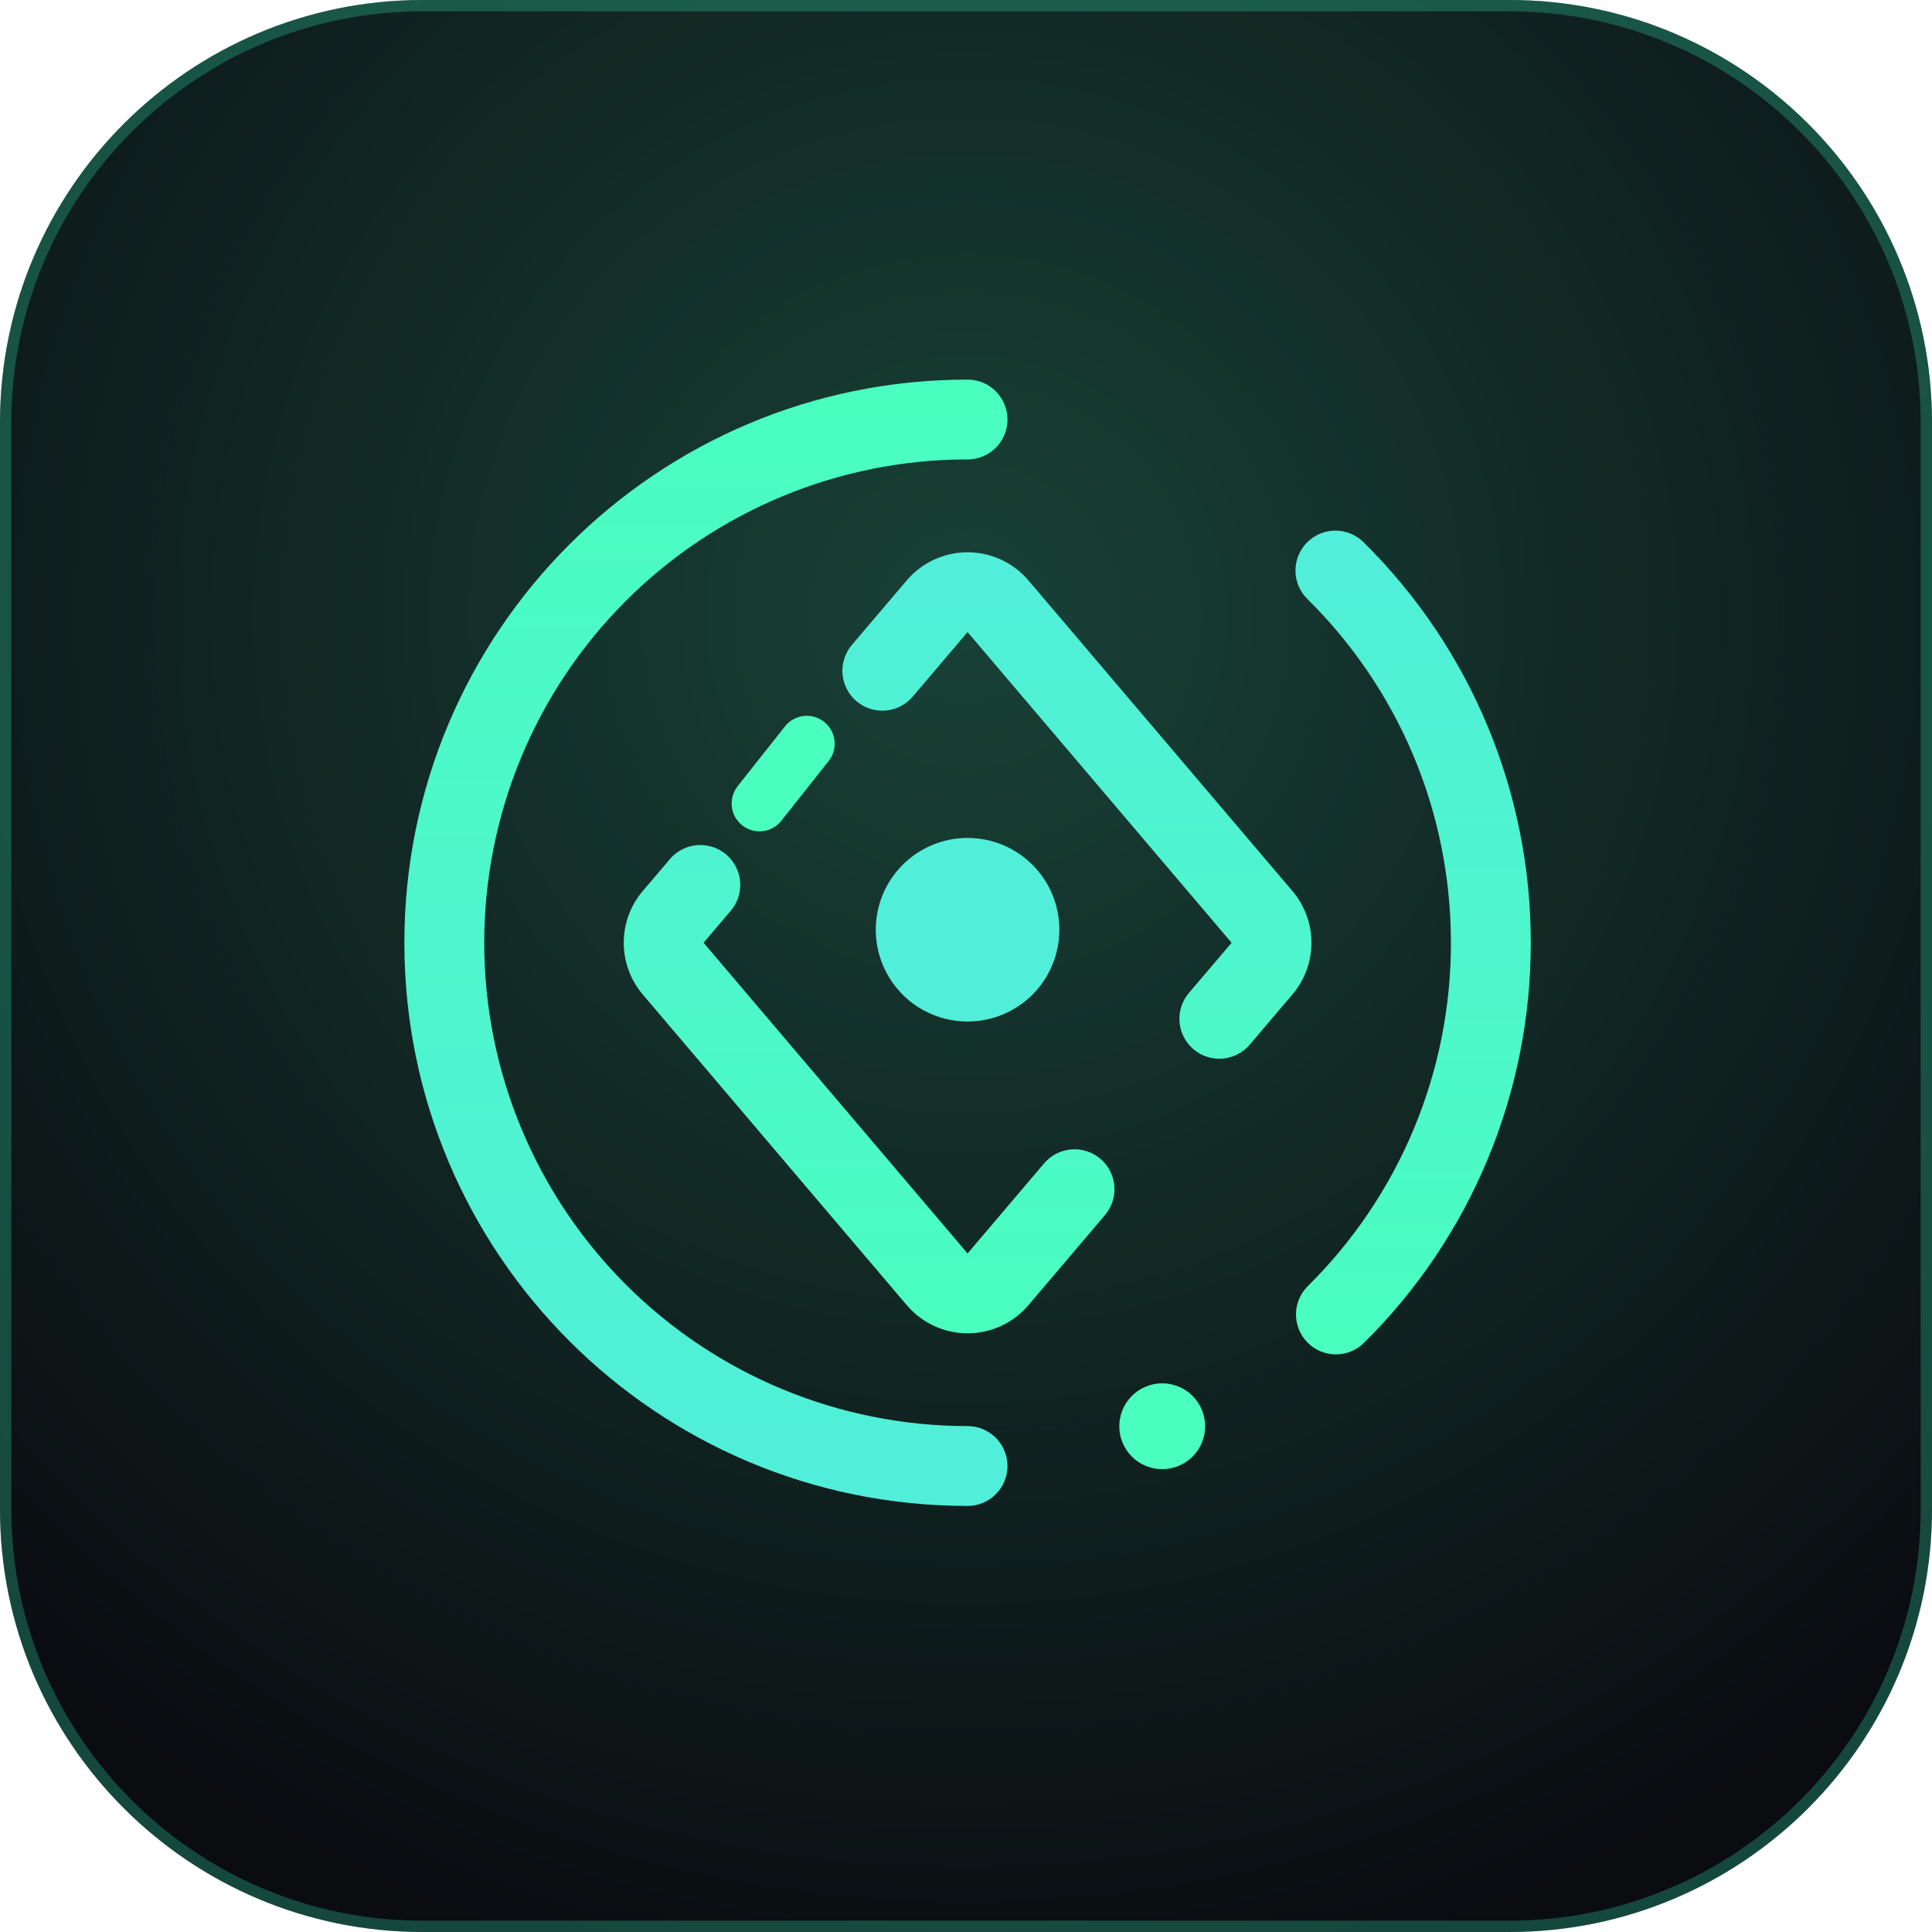
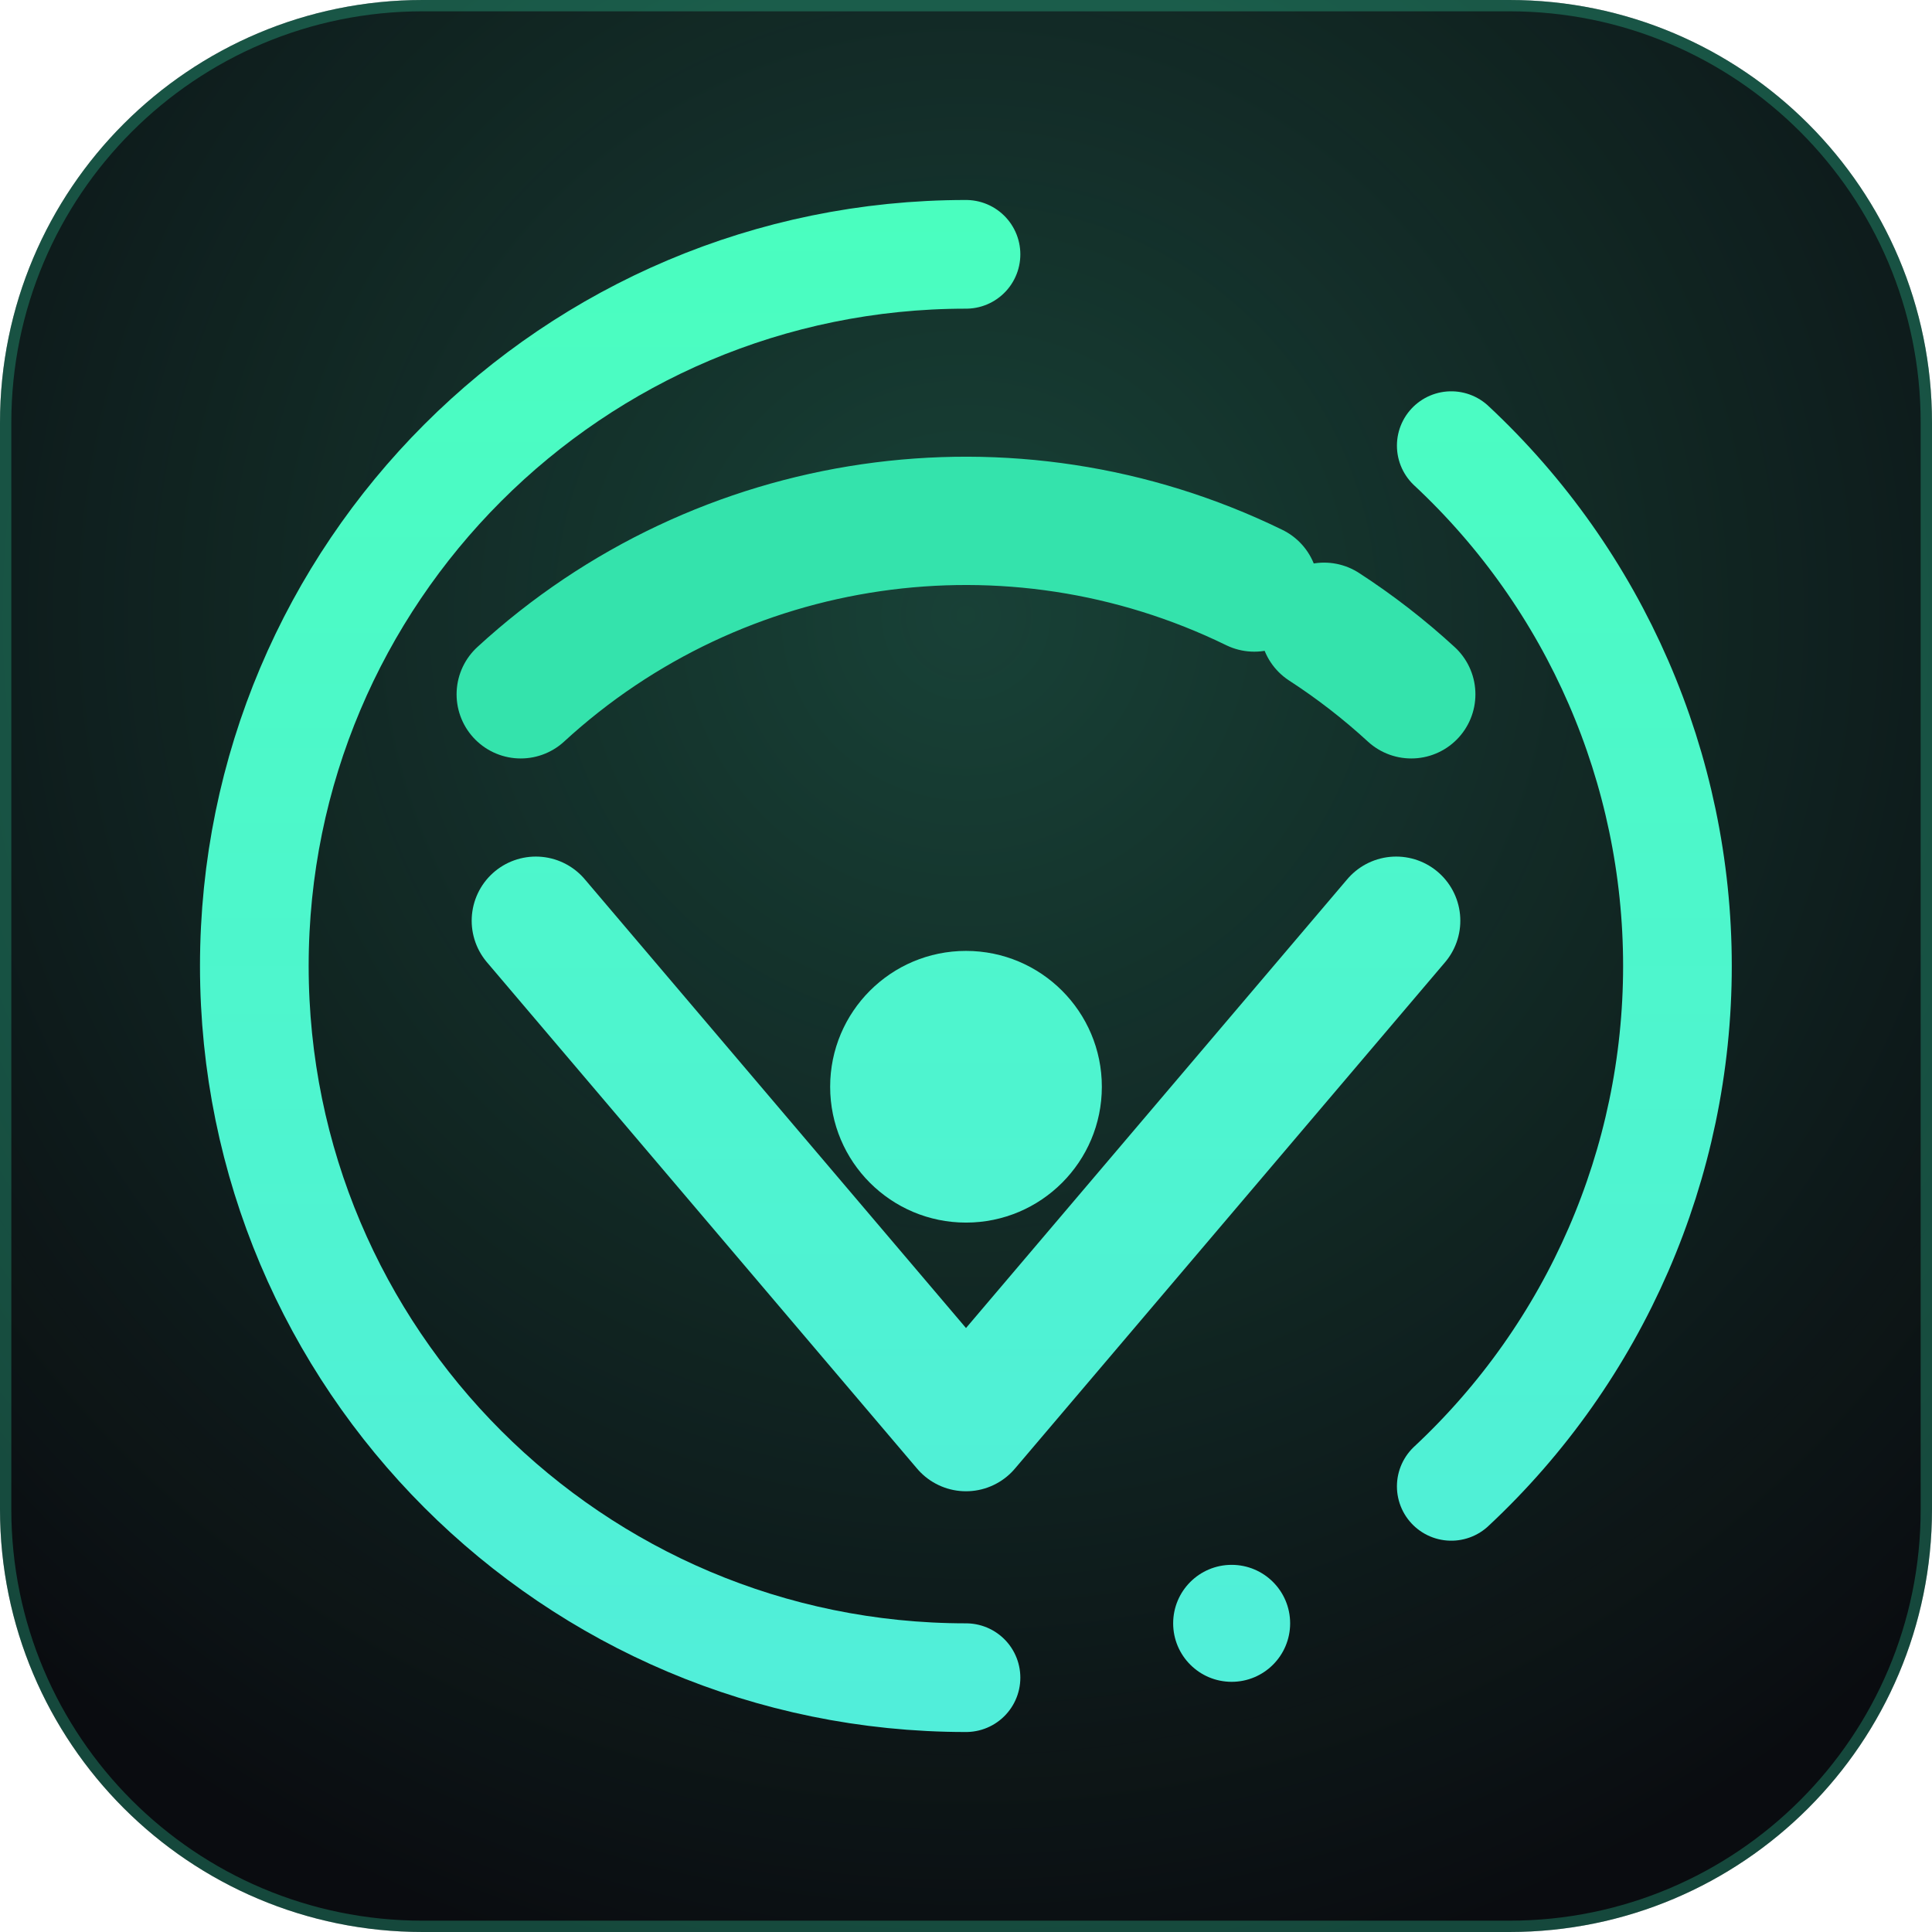
<svg xmlns="http://www.w3.org/2000/svg" width="512" height="512" viewBox="0 0 512 512">
  <defs>
-     <radialGradient id="glow" cx="0.5" cy="0.32" r="0.72">
+     <linearGradient id="mga" x1="0" y1="54" x2="0" y2="458" gradientUnits="userSpaceOnUse">
+       <stop offset="0" stop-color="#4AFEBF" />
+       <stop offset="1" stop-color="#51EEDA" />
+     </linearGradient>
+     <radialGradient id="gla" cx="0.5" cy="0.32" r="0.72">
      <stop offset="0" stop-color="#4AFEBF" stop-opacity="0.22" />
      <stop offset="1" stop-color="#4AFEBF" stop-opacity="0" />
    </radialGradient>
  </defs>
-   <rect width="512" height="512" rx="112" fill="#0A0C10" />
-   <rect width="512" height="512" rx="112" fill="url(#glow)" />
-   <rect x="1.5" y="1.5" width="509" height="509" rx="110.5" fill="none" stroke="#34E3AC" stroke-opacity="0.28" stroke-width="3" />
-   <g transform="translate(106.0,100.0) scale(2.5)">
-     <path d="M36.28 47.493C35.665 47.007 35.268 46.298 35.177 45.52C35.085 44.741 35.306 43.959 35.791 43.343L40.806 37.003C41.292 36.388 42.002 35.991 42.781 35.9C43.56 35.809 44.343 36.031 44.958 36.517C45.573 37.003 45.97 37.713 46.061 38.492C46.153 39.271 45.931 40.054 45.444 40.669L40.43 47.003C39.944 47.618 39.234 48.015 38.456 48.107C37.678 48.199 36.896 47.978 36.28 47.493V47.493Z" fill="#4AFEBF" />
-     <path d="M69.898 58.555C69.898 61.136 68.873 63.611 67.048 65.436C65.223 67.261 62.748 68.286 60.167 68.286C57.586 68.286 55.111 67.261 53.286 65.436C51.461 63.611 50.435 61.136 50.435 58.555C50.435 55.974 51.461 53.499 53.286 51.674C55.111 49.849 57.586 48.824 60.167 48.824C62.748 48.824 65.223 49.849 67.048 51.674C68.873 53.499 69.898 55.974 69.898 58.555V58.555Z" fill="#51EEDA" />
-     <path fill-rule="evenodd" clip-rule="evenodd" d="M66.622 98.352C65.827 99.287 64.838 100.038 63.725 100.554C62.611 101.069 61.398 101.336 60.171 101.336C58.944 101.336 57.731 101.069 56.617 100.554C55.504 100.038 54.515 99.287 53.72 98.352L25.732 65.415C24.432 63.885 23.719 61.942 23.719 59.934C23.719 57.926 24.432 55.984 25.732 54.454L28.538 51.158C28.892 50.717 29.331 50.351 29.83 50.082C30.328 49.813 30.875 49.647 31.438 49.594C32.001 49.54 32.57 49.6 33.109 49.77C33.649 49.94 34.15 50.216 34.581 50.582C35.012 50.949 35.365 51.398 35.62 51.904C35.874 52.409 36.025 52.96 36.063 53.525C36.101 54.09 36.025 54.656 35.84 55.191C35.655 55.726 35.364 56.218 34.986 56.639L32.18 59.934L60.168 92.872L68.281 83.319C69.009 82.464 70.046 81.933 71.165 81.843C72.285 81.753 73.394 82.111 74.249 82.839C75.104 83.566 75.635 84.604 75.725 85.723C75.815 86.842 75.457 87.951 74.729 88.806L66.622 98.352ZM84.114 71.224C83.69 70.864 83.341 70.424 83.088 69.929C82.834 69.434 82.68 68.894 82.635 68.339C82.59 67.784 82.655 67.227 82.826 66.697C82.997 66.168 83.27 65.677 83.631 65.254L88.156 59.94L60.168 27.003L54.276 33.934C53.538 34.753 52.511 35.253 51.411 35.326C50.312 35.4 49.227 35.042 48.388 34.328C47.548 33.614 47.02 32.602 46.915 31.505C46.811 30.408 47.138 29.313 47.828 28.454L53.72 21.522C54.515 20.588 55.503 19.838 56.617 19.323C57.73 18.809 58.942 18.543 60.168 18.543C61.395 18.543 62.606 18.809 63.72 19.323C64.833 19.838 65.821 20.588 66.616 21.522L94.604 54.454C97.29 57.618 97.29 62.257 94.604 65.415L90.079 70.74C89.352 71.595 88.315 72.126 87.197 72.217C86.078 72.307 84.969 71.95 84.114 71.224V71.224Z" fill="url(#paint0_linear_1718_3882_a)" />
-     <path fill-rule="evenodd" clip-rule="evenodd" d="M60.166 8.698C46.578 8.698 33.546 14.097 23.937 23.705C14.329 33.314 8.931 46.346 8.931 59.934C8.931 73.523 14.329 86.555 23.937 96.163C33.546 105.772 46.578 111.17 60.166 111.17C60.722 111.17 61.273 111.28 61.786 111.492C62.3 111.705 62.766 112.017 63.159 112.41C63.553 112.803 63.864 113.27 64.077 113.783C64.29 114.297 64.399 114.847 64.399 115.403C64.399 115.959 64.29 116.509 64.077 117.023C63.864 117.536 63.553 118.003 63.159 118.396C62.766 118.789 62.3 119.101 61.786 119.314C61.273 119.526 60.722 119.636 60.166 119.636C27.193 119.636 0.465 92.907 0.465 59.934C0.465 26.961 27.193 0.239 60.166 0.239C61.289 0.239 62.366 0.685 63.159 1.479C63.953 2.272 64.399 3.349 64.399 4.472C64.399 5.594 63.953 6.671 63.159 7.465C62.366 8.258 61.289 8.704 60.166 8.704V8.698Z" fill="url(#paint1_linear_1718_3882_a)" />
-     <path fill-rule="evenodd" clip-rule="evenodd" d="M96.203 102.316C95.414 101.519 94.974 100.441 94.98 99.319C94.985 98.198 95.436 97.124 96.233 96.334C101.048 91.575 104.868 85.907 107.473 79.658C110.077 73.409 111.413 66.704 111.403 59.934C111.403 45.702 105.612 32.83 96.233 23.54C95.826 23.152 95.501 22.686 95.276 22.171C95.052 21.655 94.932 21.1 94.924 20.538C94.917 19.975 95.021 19.417 95.231 18.895C95.442 18.374 95.754 17.9 96.15 17.5C96.546 17.101 97.018 16.784 97.537 16.569C98.057 16.354 98.614 16.244 99.176 16.247C99.739 16.25 100.295 16.364 100.812 16.584C101.33 16.804 101.799 17.125 102.191 17.528C107.8 23.073 112.251 29.677 115.285 36.957C118.32 44.237 119.878 52.047 119.868 59.934C119.879 67.822 118.321 75.634 115.287 82.915C112.252 90.195 107.8 96.801 102.191 102.346C101.796 102.738 101.327 103.047 100.813 103.258C100.298 103.468 99.747 103.575 99.191 103.572C98.634 103.569 98.084 103.457 97.572 103.242C97.059 103.026 96.594 102.712 96.203 102.316V102.316Z" fill="url(#paint2_linear_1718_3882_a)" />
-     <path d="M85.349 111.188C85.349 112.394 84.869 113.552 84.016 114.405C83.163 115.258 82.006 115.737 80.799 115.737C79.593 115.737 78.436 115.258 77.582 114.405C76.729 113.552 76.25 112.394 76.25 111.188C76.25 109.981 76.729 108.824 77.582 107.971C78.436 107.118 79.593 106.639 80.799 106.639C82.006 106.639 83.163 107.118 84.016 107.971C84.869 108.824 85.349 109.981 85.349 111.188V111.188Z" fill="#4AFEBF" />
-     <defs>
-       <linearGradient id="paint0_linear_1718_3882_a" x1="60.168" y1="101.331" x2="60.168" y2="18.537" gradientUnits="userSpaceOnUse">
-         <stop stop-color="#4AFEBF" />
-         <stop offset="1" stop-color="#51EEDA" />
-       </linearGradient>
-       <linearGradient id="paint1_linear_1718_3882_a" x1="32.435" y1="0.233" x2="32.435" y2="119.636" gradientUnits="userSpaceOnUse">
-         <stop stop-color="#4AFEBF" />
-         <stop offset="1" stop-color="#51EEDA" />
-       </linearGradient>
-       <linearGradient id="paint2_linear_1718_3882_a" x1="107.427" y1="103.57" x2="107.427" y2="16.299" gradientUnits="userSpaceOnUse">
-         <stop stop-color="#4AFEBF" />
-         <stop offset="1" stop-color="#51EEDA" />
-       </linearGradient>
-     </defs>
+   <rect width="512" height="512" rx="112.00" fill="#0A0C10" />
+   <rect width="512" height="512" rx="112.00" fill="url(#gla)" />
+   <rect x="1.50" y="1.50" width="509.00" height="509.00" rx="110.50" fill="none" stroke="#34E3AC" stroke-opacity="0.28" stroke-width="3.00" />
+   <g transform="scale(1) translate(0.000,0.000)">
+     <g fill="none" stroke="url(#mga)" stroke-width="28.8" stroke-linecap="round">
+       <path d="M 256 67.4 A 188.6 188.6 0 0 0 256 444.6" />
+       <path d="M 384.6 118.1 A 188.6 188.6 0 0 1 384.6 393.9" />
+     </g>
+     <circle cx="326.4" cy="430.2" r="15.5" fill="url(#mga)" />
+     <g transform="translate(0,-12)">
+       <g fill="none" stroke="#34E3AC" stroke-width="34" stroke-linecap="round">
+         <path d="M 138 196 A 174.3 174.3 0 0 1 332.4 167.7" />
+         <path d="M 350.9 178.1 A 174.3 174.3 0 0 1 374 196" />
+       </g>
+       <path d="M 142 256 L 256 390.2 L 370 256" fill="none" stroke="url(#mga)" stroke-width="34" stroke-linecap="round" stroke-linejoin="round" />
+       <circle cx="256" cy="300" r="36" fill="url(#mga)" />
+     </g>
  </g>
</svg>
